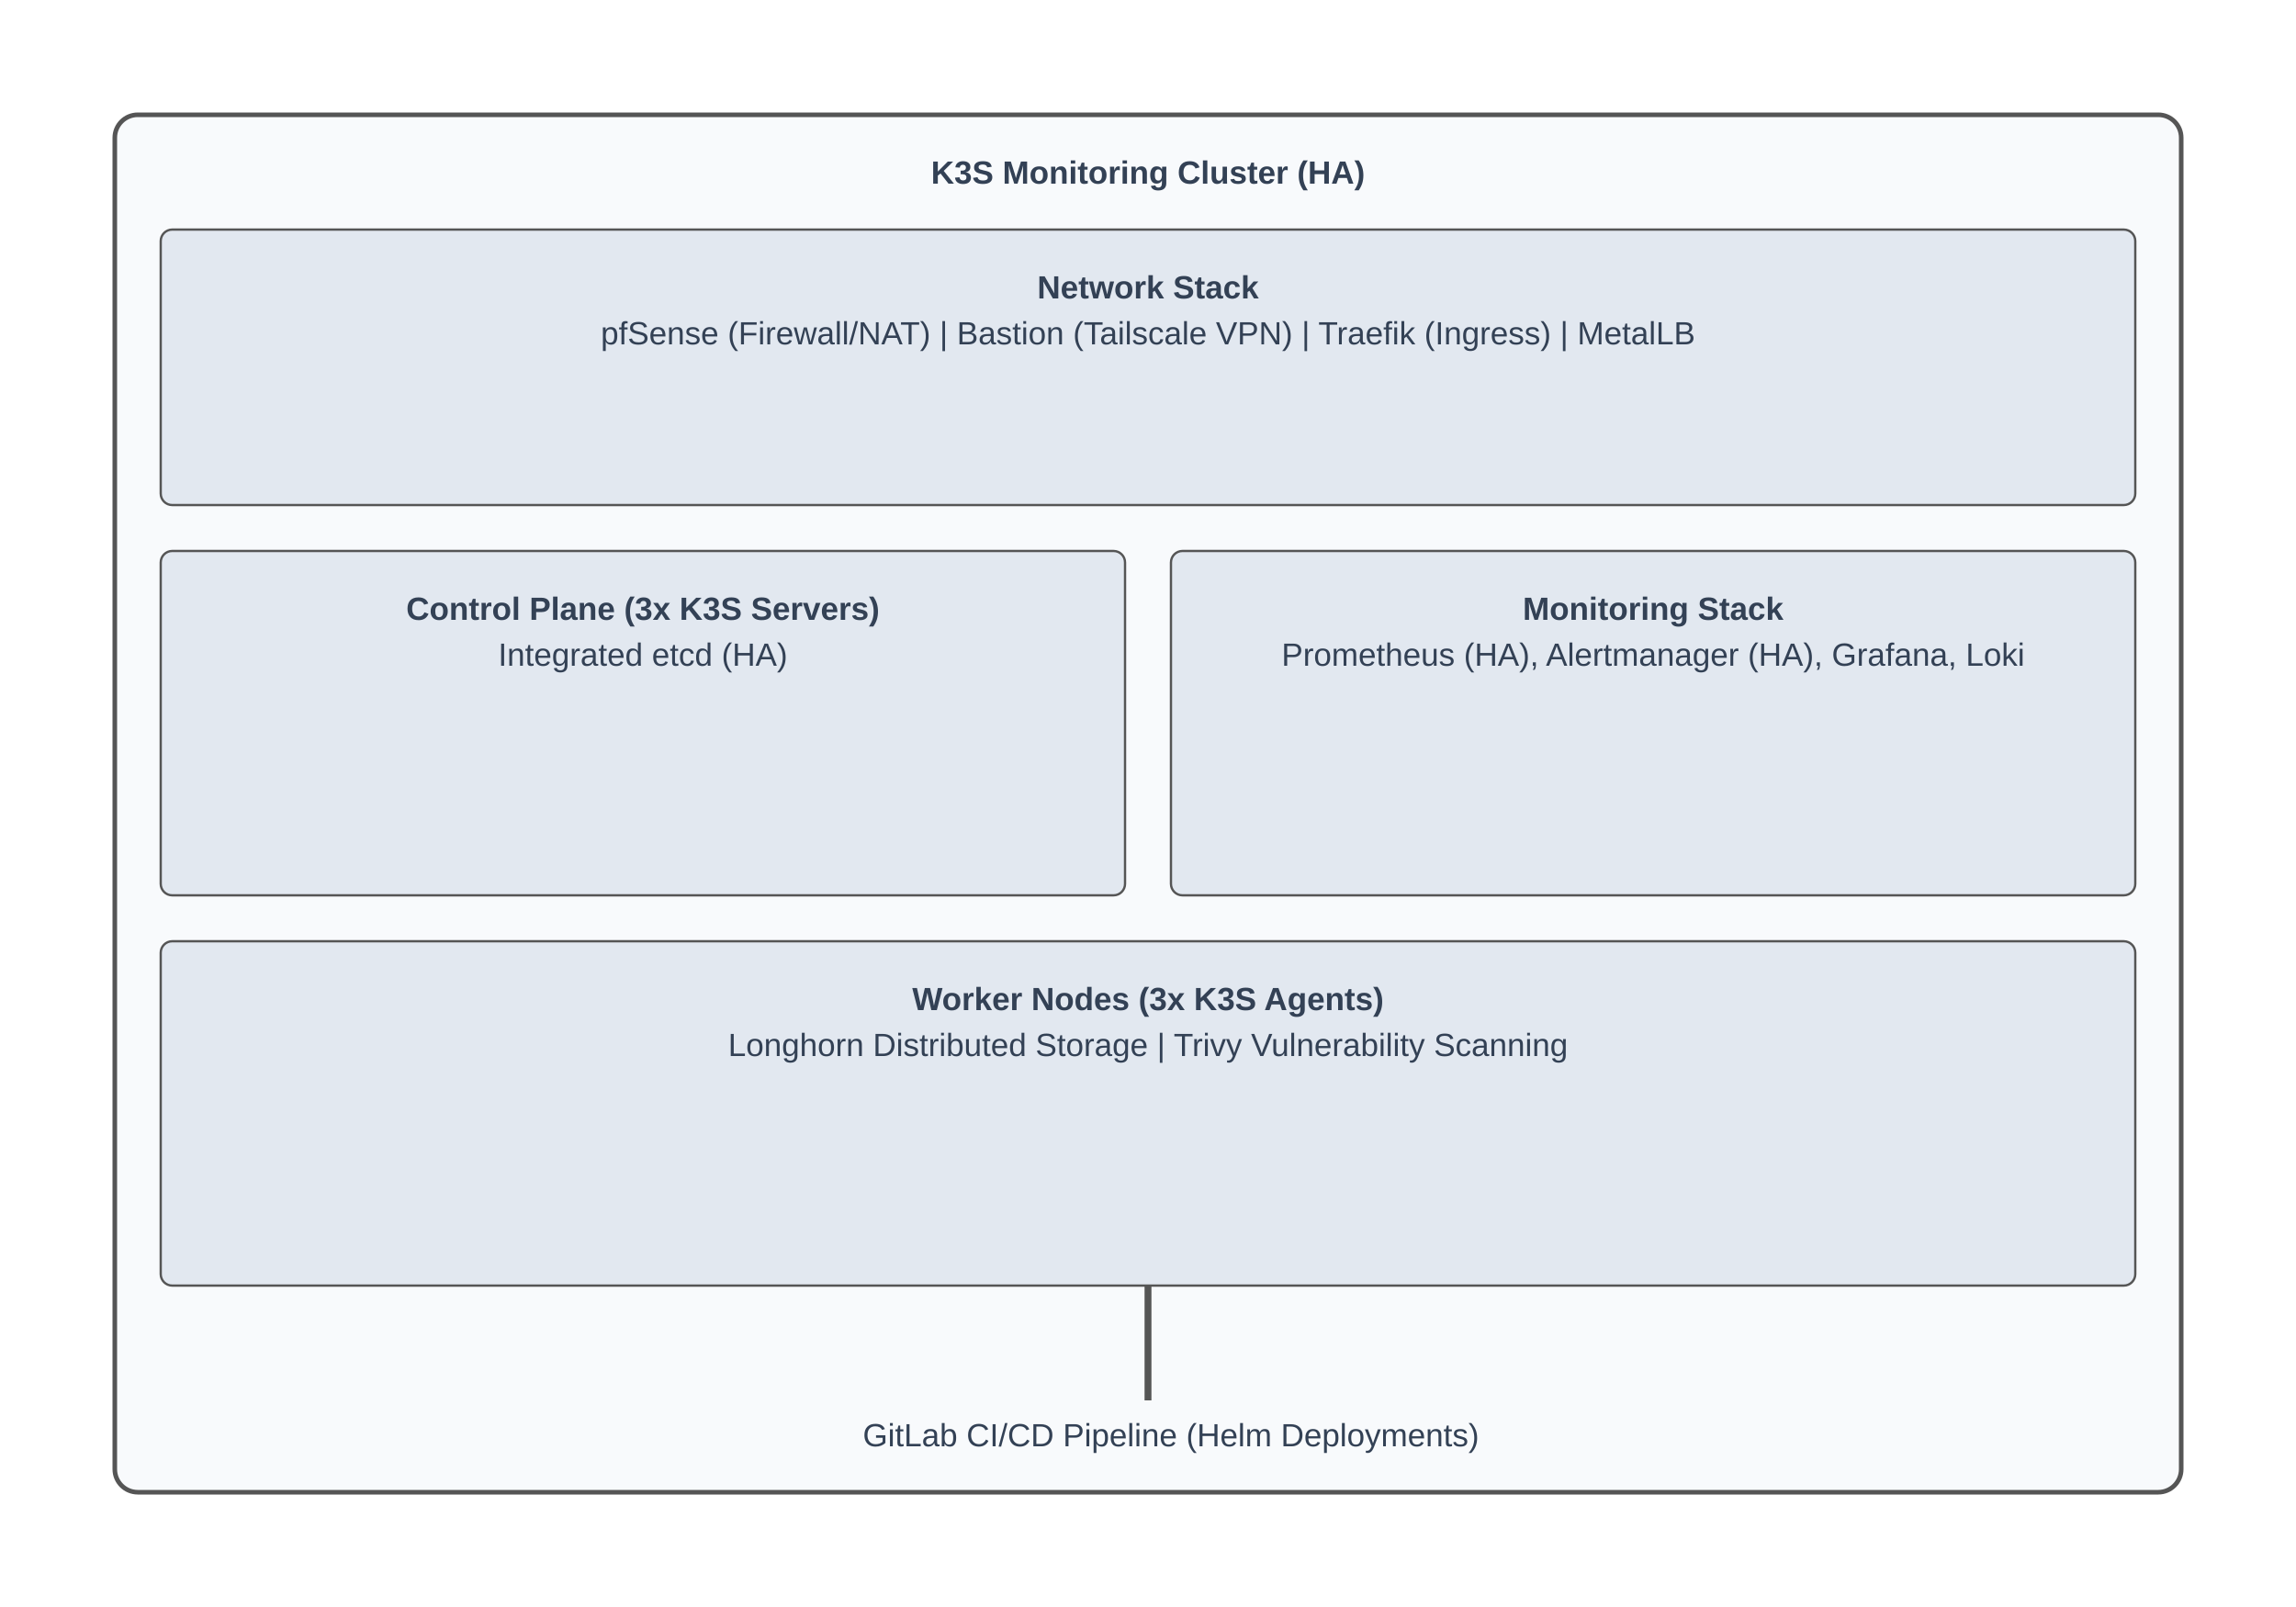
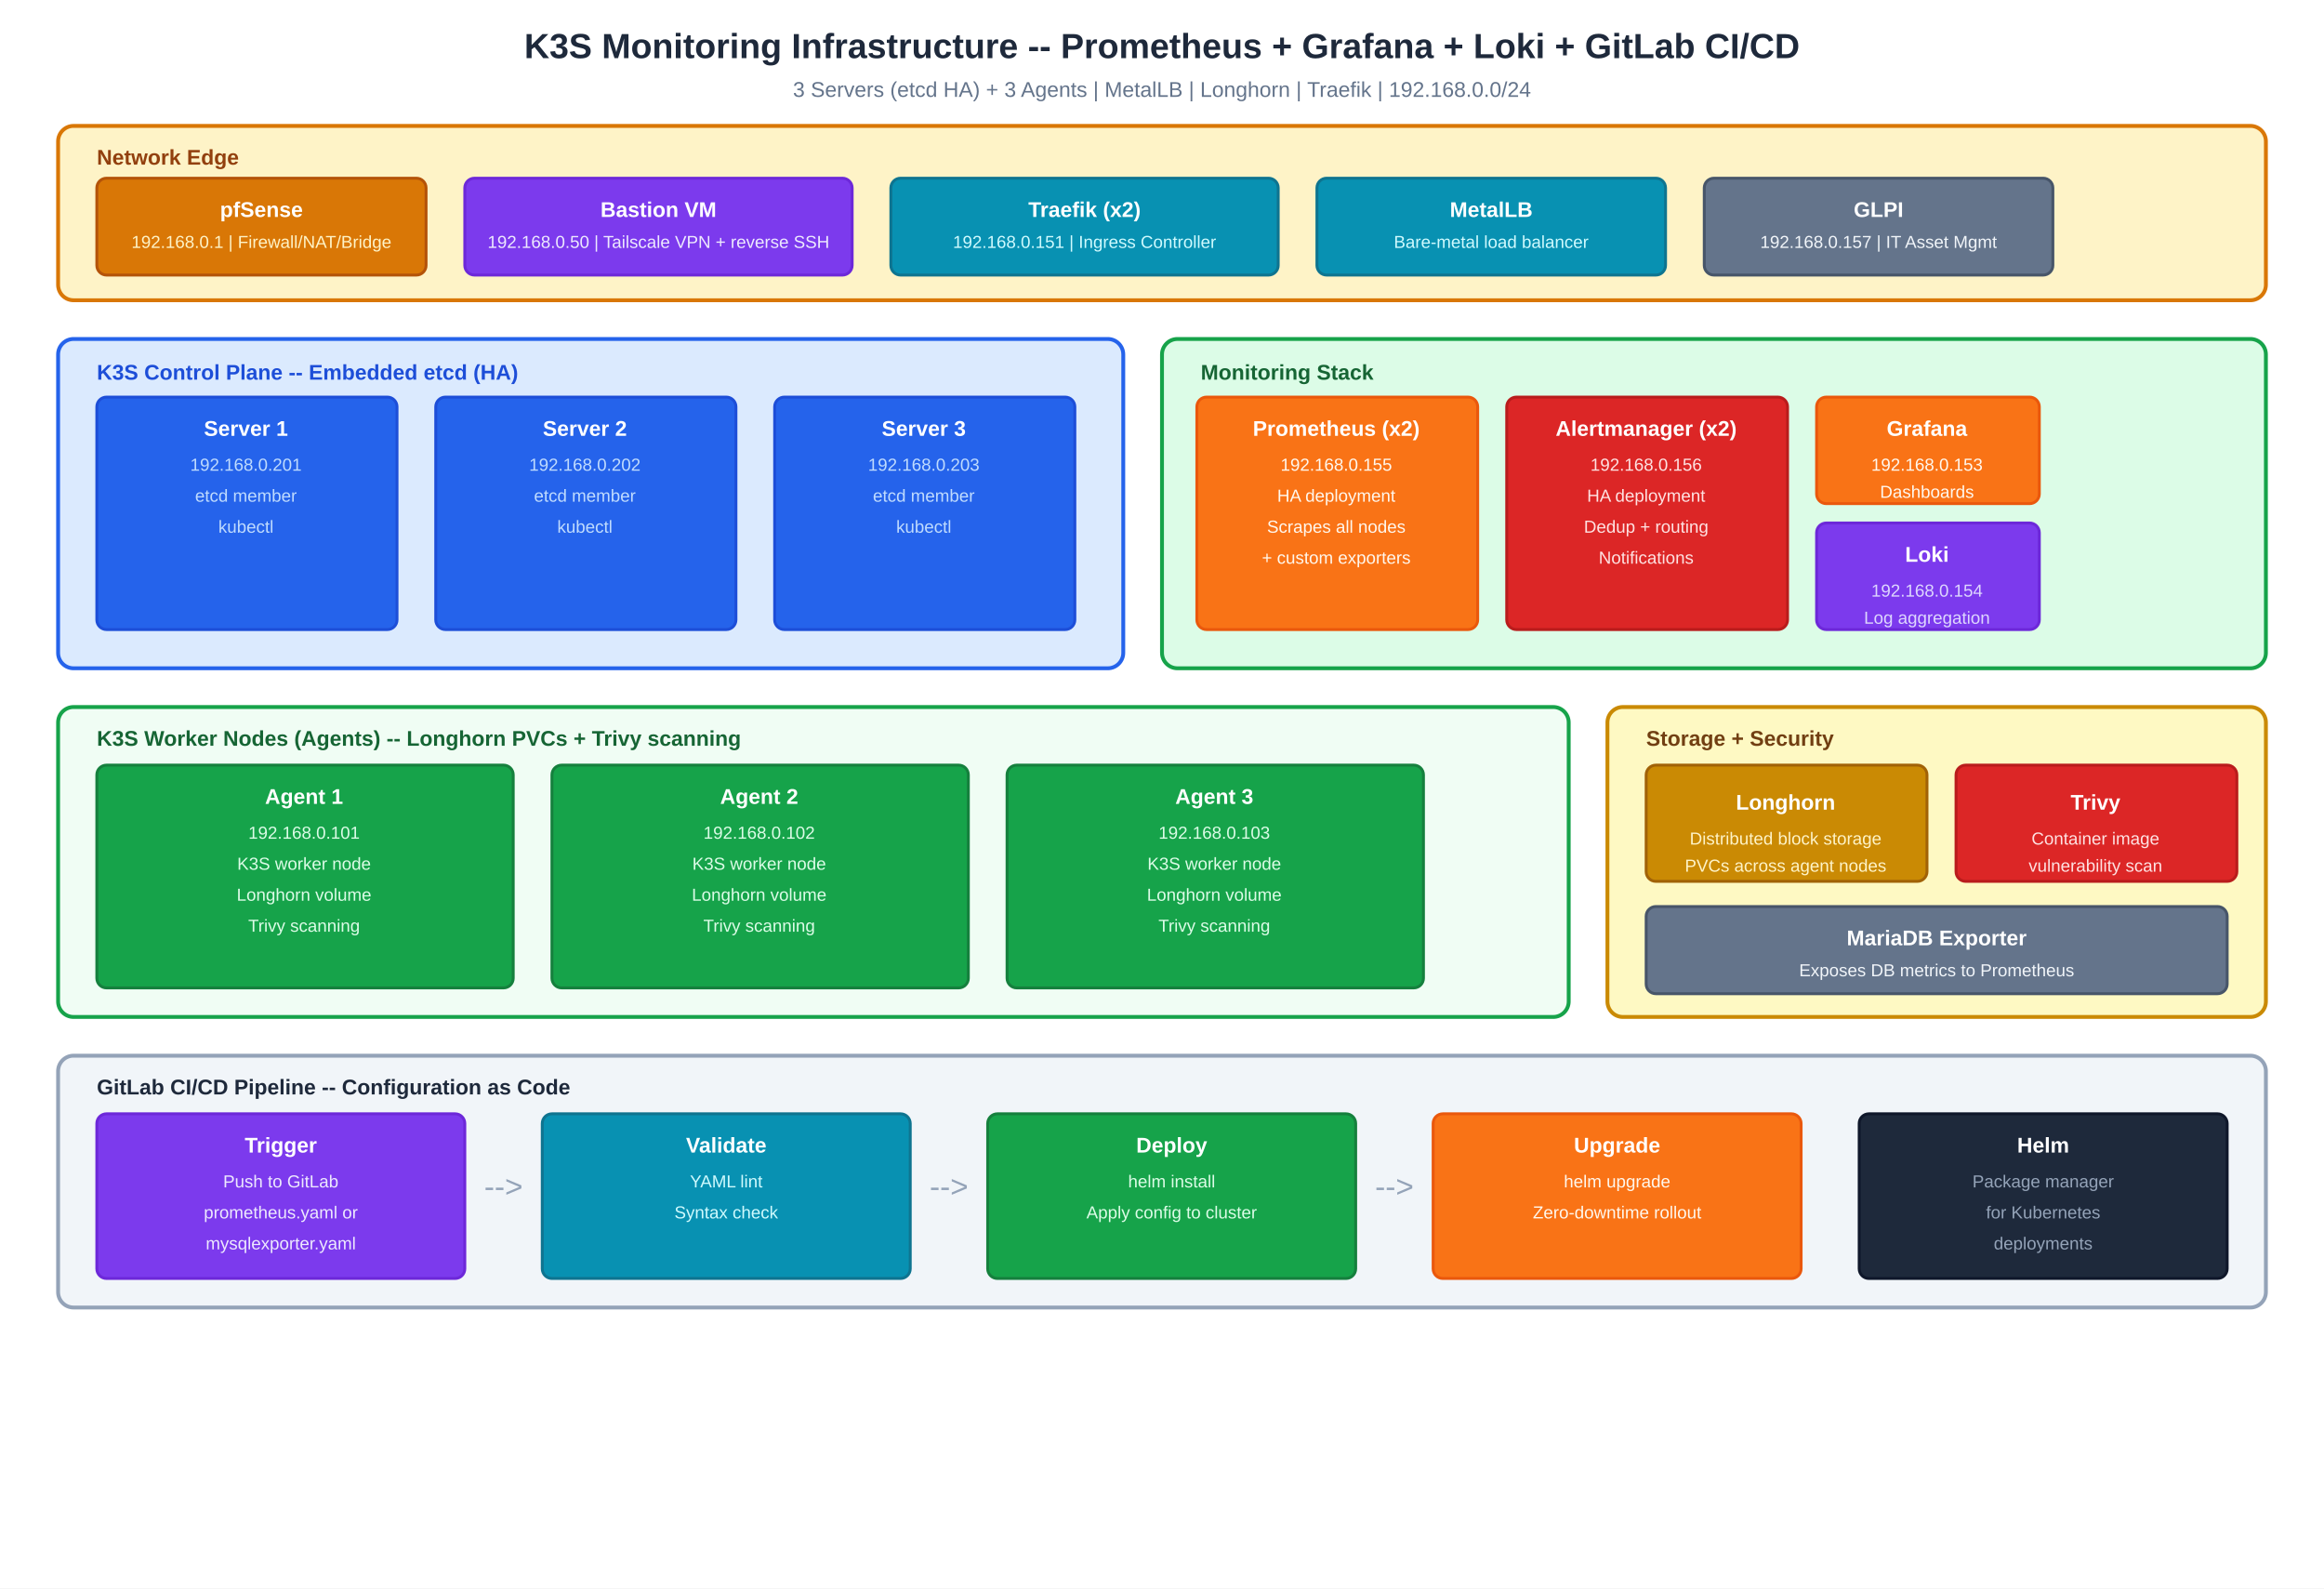
- <svg xmlns="http://www.w3.org/2000/svg" width="1000" height="700">
-   <rect width="100%" height="100%" fill="#ffffff" />
-   <rect x="50" y="50" width="900" height="600" rx="10" fill="#f8fafc" stroke="#555" stroke-width="2" />
-   <text x="500" y="80" font-family="Arial" font-weight="bold" font-size="14" text-anchor="middle" fill="#334155">K3S Monitoring Cluster (HA)</text>
-   <rect x="70" y="100" width="860" height="120" rx="5" fill="#e2e8f0" stroke="#555" />
-   <text x="500" y="130" font-family="Arial" font-weight="bold" font-size="14" text-anchor="middle" fill="#334155">Network Stack</text>
-   <text x="500" y="150" font-family="Arial" font-size="14" text-anchor="middle" fill="#334155">pfSense (Firewall/NAT) | Bastion (Tailscale VPN) | Traefik (Ingress) | MetalLB</text>
-   <rect x="70" y="240" width="420" height="150" rx="5" fill="#e2e8f0" stroke="#555" />
-   <text x="280" y="270" font-family="Arial" font-weight="bold" font-size="14" text-anchor="middle" fill="#334155">Control Plane (3x K3S Servers)</text>
-   <text x="280" y="290" font-family="Arial" font-size="14" text-anchor="middle" fill="#334155">Integrated etcd (HA)</text>
-   <rect x="510" y="240" width="420" height="150" rx="5" fill="#e2e8f0" stroke="#555" />
-   <text x="720" y="270" font-family="Arial" font-weight="bold" font-size="14" text-anchor="middle" fill="#334155">Monitoring Stack</text>
-   <text x="720" y="290" font-family="Arial" font-size="14" text-anchor="middle" fill="#334155">Prometheus (HA), Alertmanager (HA), Grafana, Loki</text>
-   <rect x="70" y="410" width="860" height="150" rx="5" fill="#e2e8f0" stroke="#555" />
-   <text x="500" y="440" font-family="Arial" font-weight="bold" font-size="14" text-anchor="middle" fill="#334155">Worker Nodes (3x K3S Agents)</text>
-   <text x="500" y="460" font-family="Arial" font-size="14" text-anchor="middle" fill="#334155">Longhorn Distributed Storage | Trivy Vulnerability Scanning</text>
-   <line x1="500" y1="560" x2="500" y2="610" stroke="#555" stroke-width="3" />
-   <text x="510" y="630" font-family="Arial" font-size="14" text-anchor="middle" fill="#334155">GitLab CI/CD Pipeline (Helm Deployments)</text>
+ <svg xmlns="http://www.w3.org/2000/svg" width="1200" height="820" font-family="Arial, sans-serif">
+   <rect width="1200" height="820" fill="#ffffff" />
+   <text x="600" y="30" text-anchor="middle" font-size="18" font-weight="bold" fill="#1e293b">K3S Monitoring Infrastructure -- Prometheus + Grafana + Loki + GitLab CI/CD</text>
+   <text x="600" y="50" text-anchor="middle" font-size="11" fill="#64748b">3 Servers (etcd HA) + 3 Agents  |  MetalLB  |  Longhorn  |  Traefik  |  192.168.0.0/24</text>
+   <rect x="30" y="65" width="1140" height="90" rx="8" fill="#fef3c7" stroke="#d97706" stroke-width="2" />
+   <text x="50" y="85" font-size="11" font-weight="bold" fill="#92400e">Network Edge</text>
+   <rect x="50" y="92" width="170" height="50" rx="5" fill="#d97706" stroke="#b45309" stroke-width="1.5" />
+   <text x="135" y="112" text-anchor="middle" font-size="11" font-weight="bold" fill="#ffffff">pfSense</text>
+   <text x="135" y="128" text-anchor="middle" font-size="9" fill="#fef3c7">192.168.0.1  |  Firewall/NAT/Bridge</text>
+   <rect x="240" y="92" width="200" height="50" rx="5" fill="#7c3aed" stroke="#6d28d9" stroke-width="1.5" />
+   <text x="340" y="112" text-anchor="middle" font-size="11" font-weight="bold" fill="#ffffff">Bastion VM</text>
+   <text x="340" y="128" text-anchor="middle" font-size="9" fill="#ede9fe">192.168.0.50  |  Tailscale VPN + reverse SSH</text>
+   <rect x="460" y="92" width="200" height="50" rx="5" fill="#0891b2" stroke="#0e7490" stroke-width="1.5" />
+   <text x="560" y="112" text-anchor="middle" font-size="11" font-weight="bold" fill="#ffffff">Traefik (x2)</text>
+   <text x="560" y="128" text-anchor="middle" font-size="9" fill="#cffafe">192.168.0.151  |  Ingress Controller</text>
+   <rect x="680" y="92" width="180" height="50" rx="5" fill="#0891b2" stroke="#0e7490" stroke-width="1.5" />
+   <text x="770" y="112" text-anchor="middle" font-size="11" font-weight="bold" fill="#ffffff">MetalLB</text>
+   <text x="770" y="128" text-anchor="middle" font-size="9" fill="#cffafe">Bare-metal load balancer</text>
+   <rect x="880" y="92" width="180" height="50" rx="5" fill="#64748b" stroke="#475569" stroke-width="1.5" />
+   <text x="970" y="112" text-anchor="middle" font-size="11" font-weight="bold" fill="#ffffff">GLPI</text>
+   <text x="970" y="128" text-anchor="middle" font-size="9" fill="#f1f5f9">192.168.0.157  |  IT Asset Mgmt</text>
+   <rect x="30" y="175" width="550" height="170" rx="8" fill="#dbeafe" stroke="#2563eb" stroke-width="2" />
+   <text x="50" y="196" font-size="11" font-weight="bold" fill="#1d4ed8">K3S Control Plane -- Embedded etcd (HA)</text>
+   <rect x="50" y="205" width="155" height="120" rx="5" fill="#2563eb" stroke="#1d4ed8" stroke-width="1.5" />
+   <text x="127" y="225" text-anchor="middle" font-size="11" font-weight="bold" fill="#ffffff">Server 1</text>
+   <text x="127" y="243" text-anchor="middle" font-size="9" fill="#bfdbfe">192.168.0.201</text>
+   <text x="127" y="259" text-anchor="middle" font-size="9" fill="#bfdbfe">etcd member</text>
+   <text x="127" y="275" text-anchor="middle" font-size="9" fill="#bfdbfe">kubectl</text>
+   <rect x="225" y="205" width="155" height="120" rx="5" fill="#2563eb" stroke="#1d4ed8" stroke-width="1.5" />
+   <text x="302" y="225" text-anchor="middle" font-size="11" font-weight="bold" fill="#ffffff">Server 2</text>
+   <text x="302" y="243" text-anchor="middle" font-size="9" fill="#bfdbfe">192.168.0.202</text>
+   <text x="302" y="259" text-anchor="middle" font-size="9" fill="#bfdbfe">etcd member</text>
+   <text x="302" y="275" text-anchor="middle" font-size="9" fill="#bfdbfe">kubectl</text>
+   <rect x="400" y="205" width="155" height="120" rx="5" fill="#2563eb" stroke="#1d4ed8" stroke-width="1.5" />
+   <text x="477" y="225" text-anchor="middle" font-size="11" font-weight="bold" fill="#ffffff">Server 3</text>
+   <text x="477" y="243" text-anchor="middle" font-size="9" fill="#bfdbfe">192.168.0.203</text>
+   <text x="477" y="259" text-anchor="middle" font-size="9" fill="#bfdbfe">etcd member</text>
+   <text x="477" y="275" text-anchor="middle" font-size="9" fill="#bfdbfe">kubectl</text>
+   <rect x="600" y="175" width="570" height="170" rx="8" fill="#dcfce7" stroke="#16a34a" stroke-width="2" />
+   <text x="620" y="196" font-size="11" font-weight="bold" fill="#166534">Monitoring Stack</text>
+   <rect x="618" y="205" width="145" height="120" rx="5" fill="#f97316" stroke="#ea580c" stroke-width="1.5" />
+   <text x="690" y="225" text-anchor="middle" font-size="11" font-weight="bold" fill="#ffffff">Prometheus (x2)</text>
+   <text x="690" y="243" text-anchor="middle" font-size="9" fill="#fff7ed">192.168.0.155</text>
+   <text x="690" y="259" text-anchor="middle" font-size="9" fill="#fff7ed">HA deployment</text>
+   <text x="690" y="275" text-anchor="middle" font-size="9" fill="#fff7ed">Scrapes all nodes</text>
+   <text x="690" y="291" text-anchor="middle" font-size="9" fill="#fff7ed">+ custom exporters</text>
+   <rect x="778" y="205" width="145" height="120" rx="5" fill="#dc2626" stroke="#b91c1c" stroke-width="1.5" />
+   <text x="850" y="225" text-anchor="middle" font-size="11" font-weight="bold" fill="#ffffff">Alertmanager (x2)</text>
+   <text x="850" y="243" text-anchor="middle" font-size="9" fill="#fee2e2">192.168.0.156</text>
+   <text x="850" y="259" text-anchor="middle" font-size="9" fill="#fee2e2">HA deployment</text>
+   <text x="850" y="275" text-anchor="middle" font-size="9" fill="#fee2e2">Dedup + routing</text>
+   <text x="850" y="291" text-anchor="middle" font-size="9" fill="#fee2e2">Notifications</text>
+   <rect x="938" y="205" width="115" height="55" rx="5" fill="#f97316" stroke="#ea580c" stroke-width="1.5" />
+   <text x="995" y="225" text-anchor="middle" font-size="11" font-weight="bold" fill="#ffffff">Grafana</text>
+   <text x="995" y="243" text-anchor="middle" font-size="9" fill="#fff7ed">192.168.0.153</text>
+   <text x="995" y="257" text-anchor="middle" font-size="9" fill="#fff7ed">Dashboards</text>
+   <rect x="938" y="270" width="115" height="55" rx="5" fill="#7c3aed" stroke="#6d28d9" stroke-width="1.5" />
+   <text x="995" y="290" text-anchor="middle" font-size="11" font-weight="bold" fill="#ffffff">Loki</text>
+   <text x="995" y="308" text-anchor="middle" font-size="9" fill="#ddd6fe">192.168.0.154</text>
+   <text x="995" y="322" text-anchor="middle" font-size="9" fill="#ddd6fe">Log aggregation</text>
+   <rect x="30" y="365" width="780" height="160" rx="8" fill="#f0fdf4" stroke="#16a34a" stroke-width="2" />
+   <text x="50" y="385" font-size="11" font-weight="bold" fill="#166534">K3S Worker Nodes (Agents) -- Longhorn PVCs + Trivy scanning</text>
+   <rect x="50" y="395" width="215" height="115" rx="5" fill="#16a34a" stroke="#15803d" stroke-width="1.5" />
+   <text x="157" y="415" text-anchor="middle" font-size="11" font-weight="bold" fill="#ffffff">Agent 1</text>
+   <text x="157" y="433" text-anchor="middle" font-size="9" fill="#dcfce7">192.168.0.101</text>
+   <text x="157" y="449" text-anchor="middle" font-size="9" fill="#dcfce7">K3S worker node</text>
+   <text x="157" y="465" text-anchor="middle" font-size="9" fill="#dcfce7">Longhorn volume</text>
+   <text x="157" y="481" text-anchor="middle" font-size="9" fill="#dcfce7">Trivy scanning</text>
+   <rect x="285" y="395" width="215" height="115" rx="5" fill="#16a34a" stroke="#15803d" stroke-width="1.5" />
+   <text x="392" y="415" text-anchor="middle" font-size="11" font-weight="bold" fill="#ffffff">Agent 2</text>
+   <text x="392" y="433" text-anchor="middle" font-size="9" fill="#dcfce7">192.168.0.102</text>
+   <text x="392" y="449" text-anchor="middle" font-size="9" fill="#dcfce7">K3S worker node</text>
+   <text x="392" y="465" text-anchor="middle" font-size="9" fill="#dcfce7">Longhorn volume</text>
+   <text x="392" y="481" text-anchor="middle" font-size="9" fill="#dcfce7">Trivy scanning</text>
+   <rect x="520" y="395" width="215" height="115" rx="5" fill="#16a34a" stroke="#15803d" stroke-width="1.5" />
+   <text x="627" y="415" text-anchor="middle" font-size="11" font-weight="bold" fill="#ffffff">Agent 3</text>
+   <text x="627" y="433" text-anchor="middle" font-size="9" fill="#dcfce7">192.168.0.103</text>
+   <text x="627" y="449" text-anchor="middle" font-size="9" fill="#dcfce7">K3S worker node</text>
+   <text x="627" y="465" text-anchor="middle" font-size="9" fill="#dcfce7">Longhorn volume</text>
+   <text x="627" y="481" text-anchor="middle" font-size="9" fill="#dcfce7">Trivy scanning</text>
+   <rect x="830" y="365" width="340" height="160" rx="8" fill="#fef9c3" stroke="#ca8a04" stroke-width="2" />
+   <text x="850" y="385" font-size="11" font-weight="bold" fill="#713f12">Storage + Security</text>
+   <rect x="850" y="395" width="145" height="60" rx="5" fill="#ca8a04" stroke="#a16207" stroke-width="1.5" />
+   <text x="922" y="418" text-anchor="middle" font-size="11" font-weight="bold" fill="#ffffff">Longhorn</text>
+   <text x="922" y="436" text-anchor="middle" font-size="9" fill="#fef3c7">Distributed block storage</text>
+   <text x="922" y="450" text-anchor="middle" font-size="9" fill="#fef3c7">PVCs across agent nodes</text>
+   <rect x="1010" y="395" width="145" height="60" rx="5" fill="#dc2626" stroke="#b91c1c" stroke-width="1.5" />
+   <text x="1082" y="418" text-anchor="middle" font-size="11" font-weight="bold" fill="#ffffff">Trivy</text>
+   <text x="1082" y="436" text-anchor="middle" font-size="9" fill="#fee2e2">Container image</text>
+   <text x="1082" y="450" text-anchor="middle" font-size="9" fill="#fee2e2">vulnerability scan</text>
+   <rect x="850" y="468" width="300" height="45" rx="5" fill="#64748b" stroke="#475569" stroke-width="1.5" />
+   <text x="1000" y="488" text-anchor="middle" font-size="11" font-weight="bold" fill="#ffffff">MariaDB Exporter</text>
+   <text x="1000" y="504" text-anchor="middle" font-size="9" fill="#f1f5f9">Exposes DB metrics to Prometheus</text>
+   <rect x="30" y="545" width="1140" height="130" rx="8" fill="#f1f5f9" stroke="#94a3b8" stroke-width="2" />
+   <text x="50" y="565" font-size="11" font-weight="bold" fill="#1e293b">GitLab CI/CD Pipeline -- Configuration as Code</text>
+   <rect x="50" y="575" width="190" height="85" rx="5" fill="#7c3aed" stroke="#6d28d9" stroke-width="1.5" />
+   <text x="145" y="595" text-anchor="middle" font-size="11" font-weight="bold" fill="#ffffff">Trigger</text>
+   <text x="145" y="613" text-anchor="middle" font-size="9" fill="#ede9fe">Push to GitLab</text>
+   <text x="145" y="629" text-anchor="middle" font-size="9" fill="#ede9fe">prometheus.yaml or</text>
+   <text x="145" y="645" text-anchor="middle" font-size="9" fill="#ede9fe">mysqlexporter.yaml</text>
+   <text x="260" y="618" text-anchor="middle" font-size="16" fill="#94a3b8">--&gt;</text>
+   <rect x="280" y="575" width="190" height="85" rx="5" fill="#0891b2" stroke="#0e7490" stroke-width="1.5" />
+   <text x="375" y="595" text-anchor="middle" font-size="11" font-weight="bold" fill="#ffffff">Validate</text>
+   <text x="375" y="613" text-anchor="middle" font-size="9" fill="#cffafe">YAML lint</text>
+   <text x="375" y="629" text-anchor="middle" font-size="9" fill="#cffafe">Syntax check</text>
+   <text x="490" y="618" text-anchor="middle" font-size="16" fill="#94a3b8">--&gt;</text>
+   <rect x="510" y="575" width="190" height="85" rx="5" fill="#16a34a" stroke="#15803d" stroke-width="1.5" />
+   <text x="605" y="595" text-anchor="middle" font-size="11" font-weight="bold" fill="#ffffff">Deploy</text>
+   <text x="605" y="613" text-anchor="middle" font-size="9" fill="#dcfce7">helm install</text>
+   <text x="605" y="629" text-anchor="middle" font-size="9" fill="#dcfce7">Apply config to cluster</text>
+   <text x="720" y="618" text-anchor="middle" font-size="16" fill="#94a3b8">--&gt;</text>
+   <rect x="740" y="575" width="190" height="85" rx="5" fill="#f97316" stroke="#ea580c" stroke-width="1.5" />
+   <text x="835" y="595" text-anchor="middle" font-size="11" font-weight="bold" fill="#ffffff">Upgrade</text>
+   <text x="835" y="613" text-anchor="middle" font-size="9" fill="#fff7ed">helm upgrade</text>
+   <text x="835" y="629" text-anchor="middle" font-size="9" fill="#fff7ed">Zero-downtime rollout</text>
+   <rect x="960" y="575" width="190" height="85" rx="5" fill="#1e293b" stroke="#0f172a" stroke-width="1.5" />
+   <text x="1055" y="595" text-anchor="middle" font-size="11" font-weight="bold" fill="#ffffff">Helm</text>
+   <text x="1055" y="613" text-anchor="middle" font-size="9" fill="#94a3b8">Package manager</text>
+   <text x="1055" y="629" text-anchor="middle" font-size="9" fill="#94a3b8">for Kubernetes</text>
+   <text x="1055" y="645" text-anchor="middle" font-size="9" fill="#94a3b8">deployments</text>
</svg>
